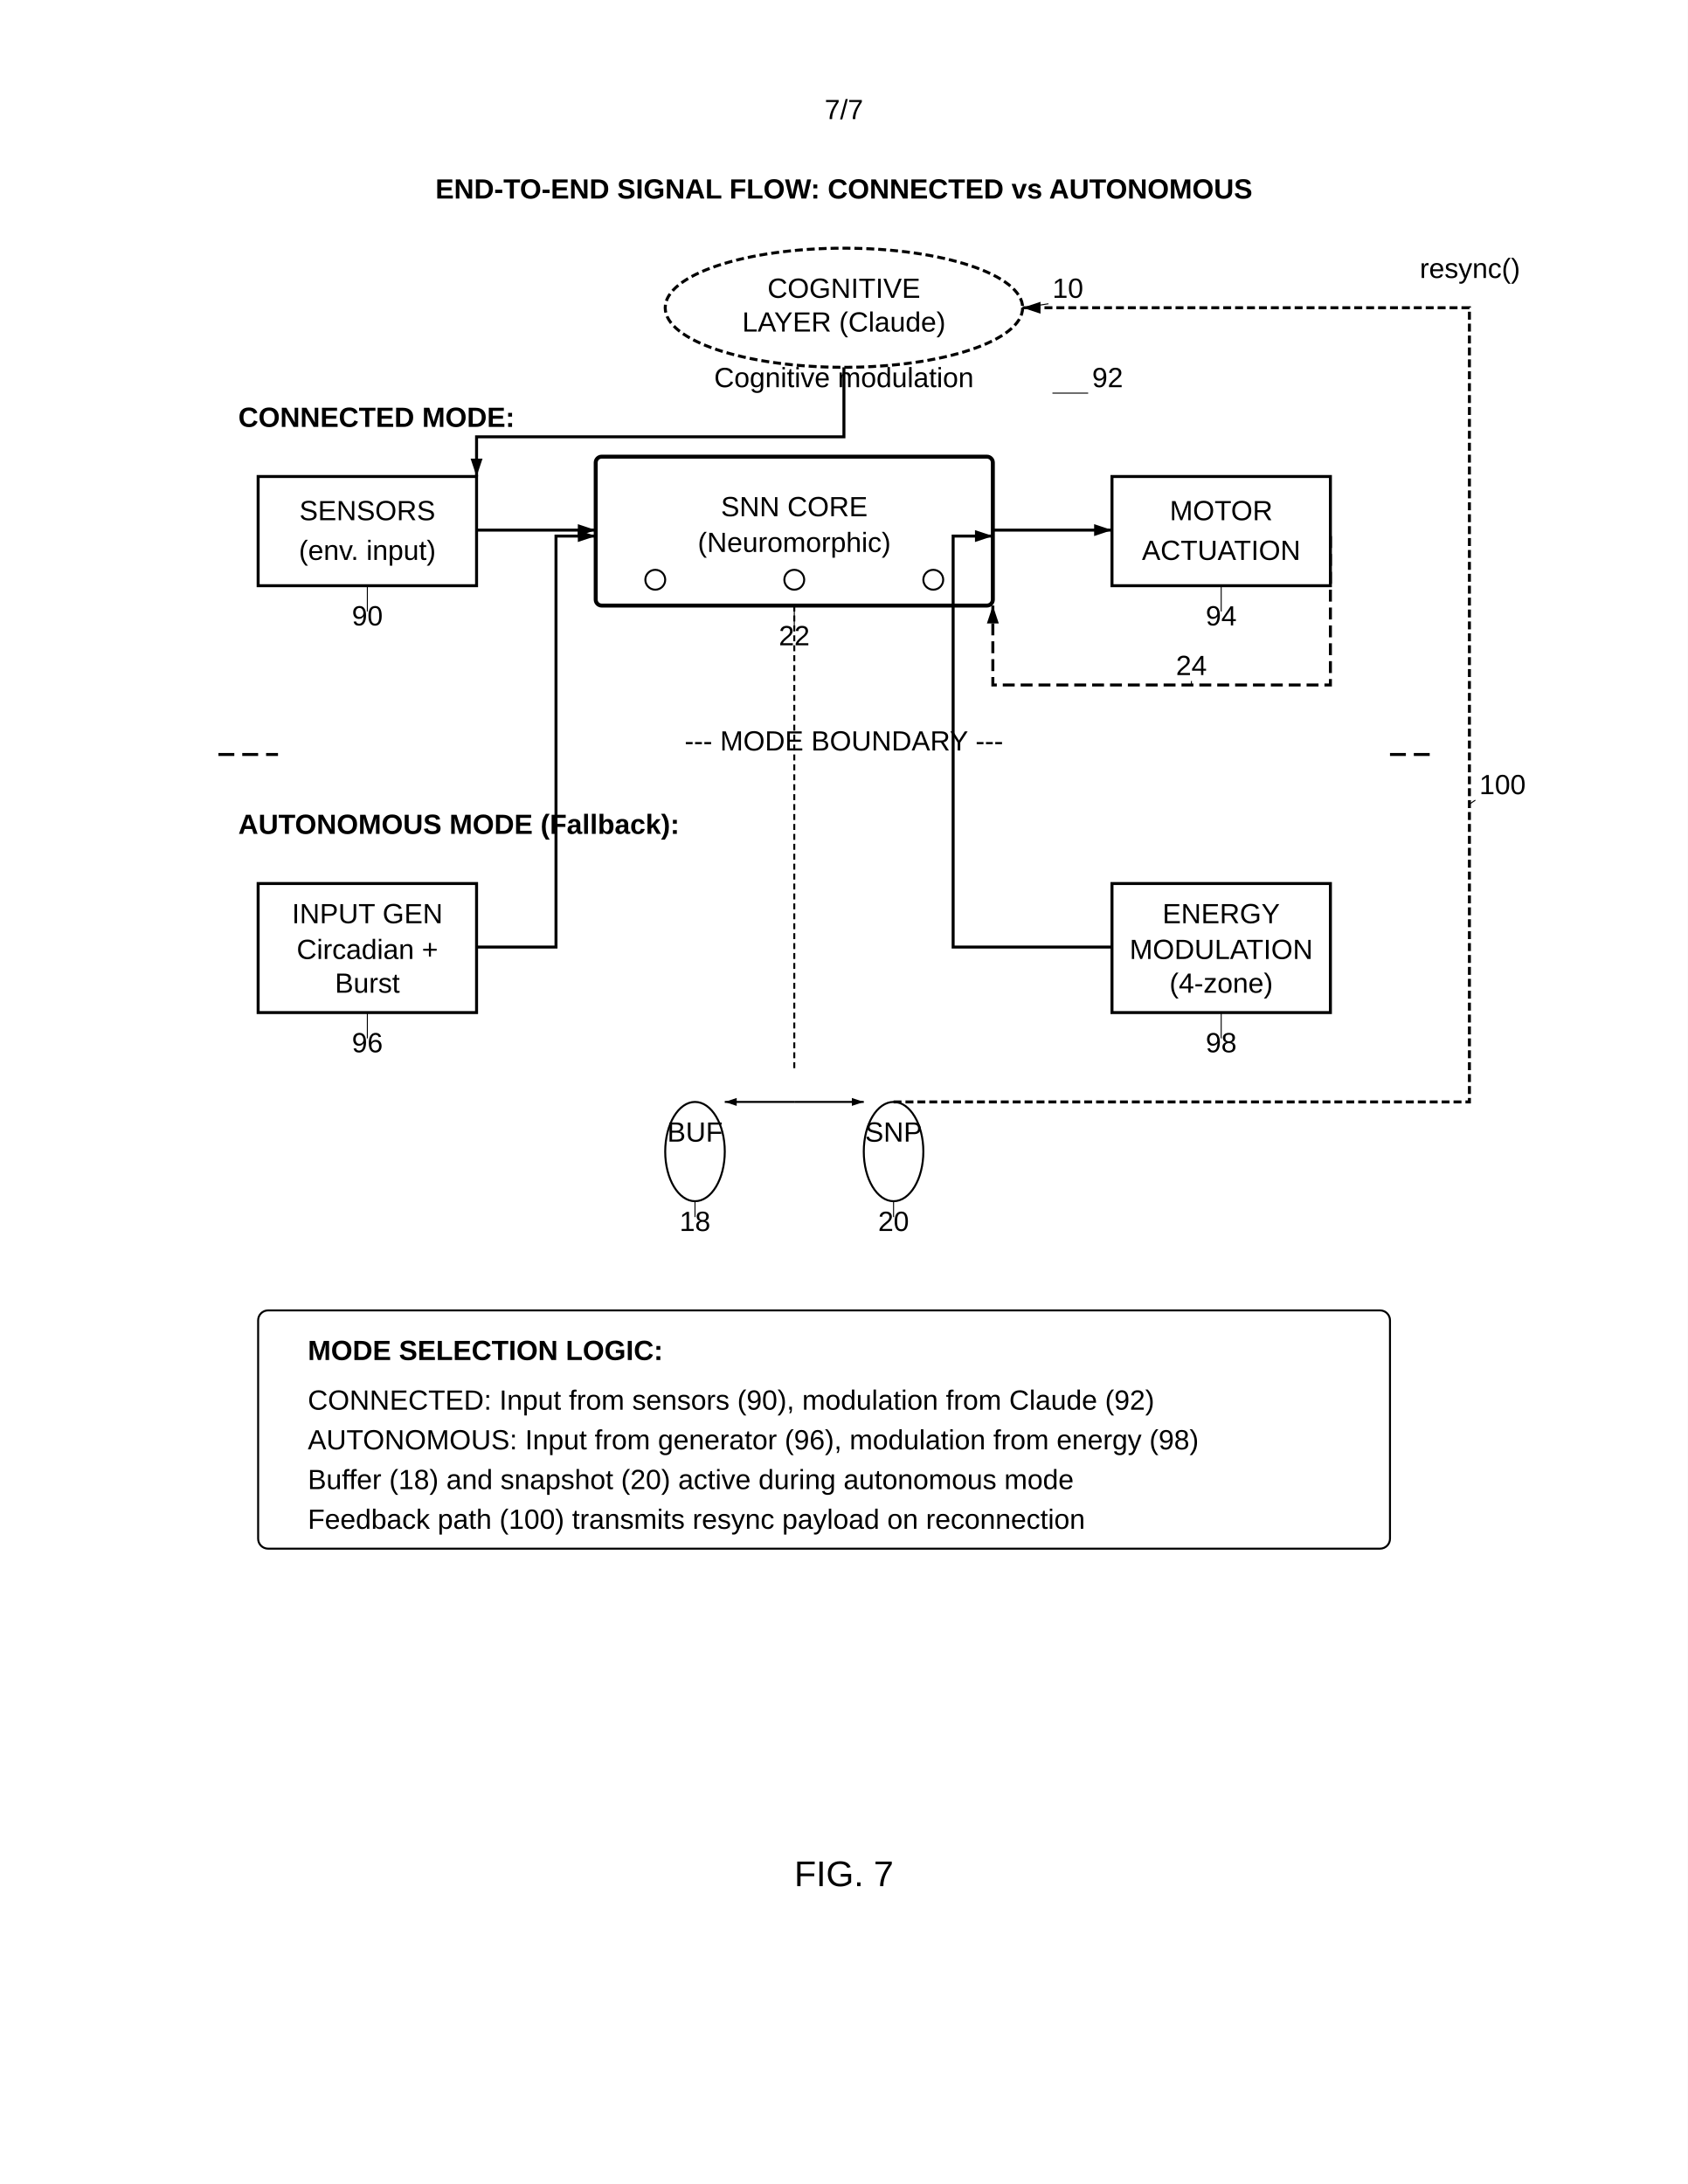
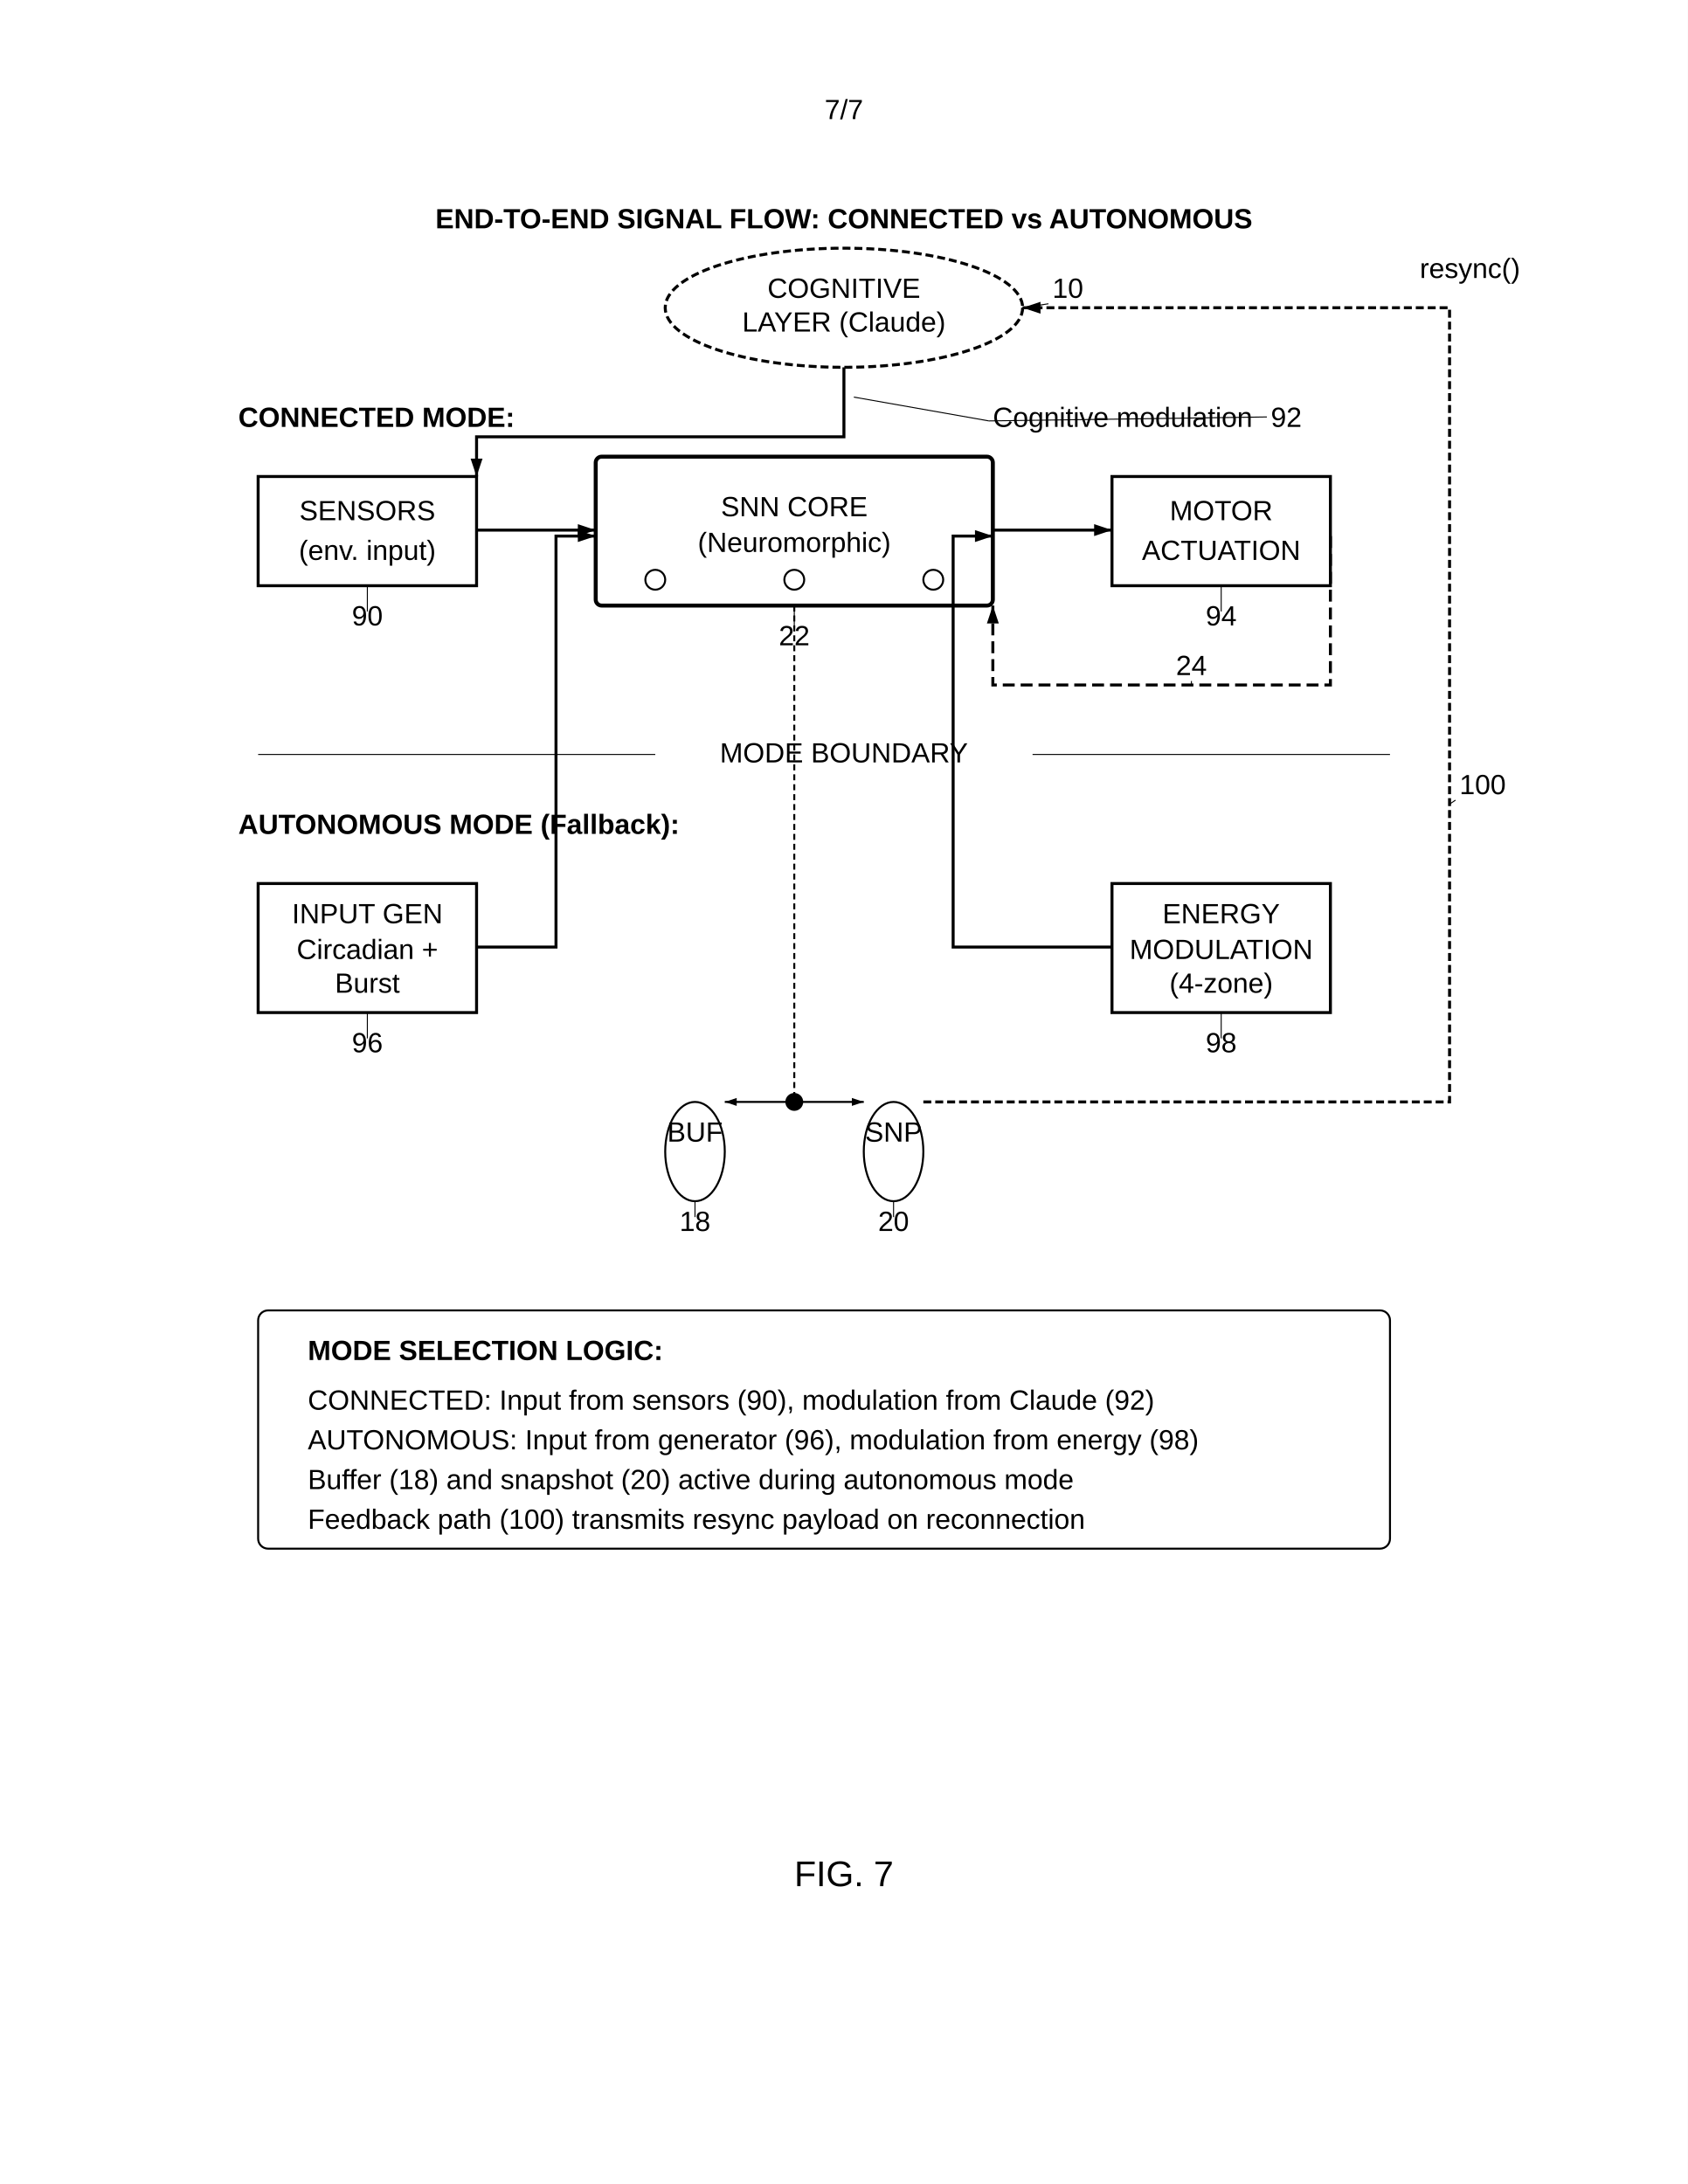
<svg xmlns="http://www.w3.org/2000/svg" width="8.5in" height="11in" viewBox="0 0 850 1100">
  <rect width="100%" height="100%" fill="white" />
  <defs>
    <marker id="ah" markerWidth="6" markerHeight="4" refX="6" refY="2" orient="auto">
      <polygon points="0 0, 6 2, 0 4" fill="black" />
    </marker>
  </defs>
  <text x="425" y="60" font-family="Arial" font-size="14" text-anchor="middle" fill="black">7/7</text>
-   <text x="425" y="100" font-family="Arial" font-size="14" font-weight="bold" text-anchor="middle" fill="black">END-TO-END SIGNAL FLOW: CONNECTED vs AUTONOMOUS</text>
+   <text x="425" y="115" font-family="Arial" font-size="14" font-weight="bold" text-anchor="middle" fill="black">END-TO-END SIGNAL FLOW: CONNECTED vs AUTONOMOUS</text>
  <ellipse cx="425" cy="155" rx="90" ry="30" fill="none" stroke="black" stroke-width="1.5" stroke-dasharray="4,2" />
  <text x="425" y="150" font-family="Arial" font-size="14" text-anchor="middle" fill="black">COGNITIVE</text>
  <text x="425" y="167" font-family="Arial" font-size="14" text-anchor="middle" fill="black">LAYER (Claude)</text>
  <text x="530" y="150" font-family="Arial" font-size="14" fill="black">10</text>
  <line x1="528" y1="153" x2="515" y2="155" stroke="black" stroke-width="0.5" />
  <text x="120" y="215" font-family="Arial" font-size="14" font-weight="bold" fill="black">CONNECTED MODE:</text>
  <rect x="130" y="240" width="110" height="55" fill="none" stroke="black" stroke-width="1.5" />
  <text x="185" y="262" font-family="Arial" font-size="14" text-anchor="middle" fill="black">SENSORS</text>
  <text x="185" y="282" font-family="Arial" font-size="14" text-anchor="middle" fill="black">(env. input)</text>
  <text x="185" y="315" font-family="Arial" font-size="14" text-anchor="middle" fill="black">90</text>
  <line x1="185" y1="308" x2="185" y2="295" stroke="black" stroke-width="0.5" />
  <rect x="300" y="230" width="200" height="75" rx="3" fill="none" stroke="black" stroke-width="2" />
  <text x="400" y="260" font-family="Arial" font-size="14" text-anchor="middle" fill="black">SNN CORE</text>
  <text x="400" y="278" font-family="Arial" font-size="14" text-anchor="middle" fill="black">(Neuromorphic)</text>
  <circle cx="330" cy="292" r="5" fill="none" stroke="black" stroke-width="1" />
  <circle cx="400" cy="292" r="5" fill="none" stroke="black" stroke-width="1" />
  <circle cx="470" cy="292" r="5" fill="none" stroke="black" stroke-width="1" />
  <text x="400" y="325" font-family="Arial" font-size="14" text-anchor="middle" fill="black">22</text>
  <line x1="400" y1="318" x2="400" y2="305" stroke="black" stroke-width="0.5" />
  <rect x="560" y="240" width="110" height="55" fill="none" stroke="black" stroke-width="1.5" />
  <text x="615" y="262" font-family="Arial" font-size="14" text-anchor="middle" fill="black">MOTOR</text>
  <text x="615" y="282" font-family="Arial" font-size="14" text-anchor="middle" fill="black">ACTUATION</text>
  <text x="615" y="315" font-family="Arial" font-size="14" text-anchor="middle" fill="black">94</text>
  <line x1="615" y1="308" x2="615" y2="295" stroke="black" stroke-width="0.5" />
  <path d="M670 270 L670 345 L500 345 L500 305" stroke="black" stroke-width="1.5" stroke-dasharray="6,3" fill="none" marker-end="url(#ah)" />
  <text x="600" y="340" font-family="Arial" font-size="14" text-anchor="middle" fill="black">24</text>
  <line x1="600" y1="343" x2="600" y2="345" stroke="black" stroke-width="0.5" />
-   <text x="425" y="195" font-family="Arial" font-size="14" text-anchor="middle" fill="black">Cognitive modulation</text>
-   <text x="550" y="195" font-family="Arial" font-size="14" fill="black">92</text>
-   <line x1="548" y1="198" x2="530" y2="198" stroke="black" stroke-width="0.5" />
-   <line x1="110" y1="380" x2="140" y2="380" stroke="black" stroke-width="1.5" stroke-dasharray="8,4" />
-   <line x1="700" y1="380" x2="720" y2="380" stroke="black" stroke-width="1.5" stroke-dasharray="8,4" />
-   <text x="425" y="378" font-family="Arial" font-size="14" text-anchor="middle" fill="black">--- MODE BOUNDARY ---</text>
+   <text x="500" y="215" font-family="Arial" font-size="14" fill="black">Cognitive modulation</text>
+   <text x="640" y="215" font-family="Arial" font-size="14" fill="black">92</text>
+   <line x1="638" y1="210" x2="498" y2="212" stroke="black" stroke-width="0.5" />
+   <line x1="498" y1="212" x2="430" y2="200" stroke="black" stroke-width="0.5" />
+   <line x1="130" y1="380" x2="330" y2="380" stroke="black" stroke-width="0.5" />
+   <text x="425" y="384" font-family="Arial" font-size="14" text-anchor="middle" fill="black">MODE BOUNDARY</text>
+   <line x1="520" y1="380" x2="700" y2="380" stroke="black" stroke-width="0.5" />
  <text x="120" y="420" font-family="Arial" font-size="14" font-weight="bold" fill="black">AUTONOMOUS MODE (Fallback):</text>
  <rect x="130" y="445" width="110" height="65" fill="none" stroke="black" stroke-width="1.5" />
  <text x="185" y="465" font-family="Arial" font-size="14" text-anchor="middle" fill="black">INPUT GEN</text>
  <text x="185" y="483" font-family="Arial" font-size="14" text-anchor="middle" fill="black">Circadian +</text>
  <text x="185" y="500" font-family="Arial" font-size="14" text-anchor="middle" fill="black">Burst</text>
  <text x="185" y="530" font-family="Arial" font-size="14" text-anchor="middle" fill="black">96</text>
  <line x1="185" y1="523" x2="185" y2="510" stroke="black" stroke-width="0.5" />
  <rect x="560" y="445" width="110" height="65" fill="none" stroke="black" stroke-width="1.5" />
  <text x="615" y="465" font-family="Arial" font-size="14" text-anchor="middle" fill="black">ENERGY</text>
  <text x="615" y="483" font-family="Arial" font-size="14" text-anchor="middle" fill="black">MODULATION</text>
  <text x="615" y="500" font-family="Arial" font-size="14" text-anchor="middle" fill="black">(4-zone)</text>
  <text x="615" y="530" font-family="Arial" font-size="14" text-anchor="middle" fill="black">98</text>
  <line x1="615" y1="523" x2="615" y2="510" stroke="black" stroke-width="0.5" />
  <ellipse cx="350" cy="580" rx="15" ry="25" fill="none" stroke="black" stroke-width="1" />
  <text x="350" y="575" font-family="Arial" font-size="14" text-anchor="middle" fill="black">BUF</text>
  <text x="350" y="620" font-family="Arial" font-size="14" text-anchor="middle" fill="black">18</text>
  <line x1="350" y1="613" x2="350" y2="605" stroke="black" stroke-width="0.5" />
  <ellipse cx="450" cy="580" rx="15" ry="25" fill="none" stroke="black" stroke-width="1" />
  <text x="450" y="575" font-family="Arial" font-size="14" text-anchor="middle" fill="black">SNP</text>
  <text x="450" y="620" font-family="Arial" font-size="14" text-anchor="middle" fill="black">20</text>
  <line x1="450" y1="613" x2="450" y2="605" stroke="black" stroke-width="0.5" />
  <path d="M425 185 L425 220 L240 220 L240 240" stroke="black" stroke-width="1.5" fill="none" marker-end="url(#ah)" />
  <line x1="240" y1="267" x2="300" y2="267" stroke="black" stroke-width="1.5" marker-end="url(#ah)" />
  <line x1="500" y1="267" x2="560" y2="267" stroke="black" stroke-width="1.5" marker-end="url(#ah)" />
  <path d="M240 477 L280 477 L280 270 L300 270" stroke="black" stroke-width="1.5" fill="none" marker-end="url(#ah)" />
  <path d="M560 477 L480 477 L480 270 L500 270" stroke="black" stroke-width="1.5" fill="none" marker-end="url(#ah)" />
-   <line x1="400" y1="305" x2="400" y2="540" stroke="black" stroke-width="1" stroke-dasharray="3,2" />
-   <line x1="400" y1="555" x2="365" y2="555" stroke="black" stroke-width="1" marker-end="url(#ah)" />
-   <line x1="400" y1="555" x2="435" y2="555" stroke="black" stroke-width="1" marker-end="url(#ah)" />
-   <path d="M450 555 L740 555 L740 155 L515 155" stroke="black" stroke-width="1.5" stroke-dasharray="4,2" fill="none" marker-end="url(#ah)" />
-   <text x="745" y="400" font-family="Arial" font-size="14" fill="black">100</text>
-   <line x1="743" y1="403" x2="740" y2="405" stroke="black" stroke-width="0.5" />
+   <circle cx="400" cy="555" r="4" fill="black" stroke="black" stroke-width="1" />
+   <line x1="400" y1="305" x2="400" y2="553" stroke="black" stroke-width="1" stroke-dasharray="3,2" />
+   <line x1="399" y1="555" x2="365" y2="555" stroke="black" stroke-width="1" marker-end="url(#ah)" />
+   <line x1="401" y1="555" x2="435" y2="555" stroke="black" stroke-width="1" marker-end="url(#ah)" />
+   <path d="M465 555 L730 555 L730 155 L515 155" stroke="black" stroke-width="1.5" stroke-dasharray="4,2" fill="none" marker-end="url(#ah)" />
+   <text x="735" y="400" font-family="Arial" font-size="14" fill="black">100</text>
+   <line x1="733" y1="403" x2="730" y2="405" stroke="black" stroke-width="0.5" />
  <text x="715" y="140" font-family="Arial" font-size="14" fill="black">resync()</text>
  <rect x="130" y="660" width="570" height="120" rx="5" fill="none" stroke="black" stroke-width="1" />
  <text x="155" y="685" font-family="Arial" font-size="14" font-weight="bold" fill="black">MODE SELECTION LOGIC:</text>
  <text x="155" y="710" font-family="Arial" font-size="14" fill="black">CONNECTED: Input from sensors (90), modulation from Claude (92)</text>
  <text x="155" y="730" font-family="Arial" font-size="14" fill="black">AUTONOMOUS: Input from generator (96), modulation from energy (98)</text>
  <text x="155" y="750" font-family="Arial" font-size="14" fill="black">Buffer (18) and snapshot (20) active during autonomous mode</text>
  <text x="155" y="770" font-family="Arial" font-size="14" fill="black">Feedback path (100) transmits resync payload on reconnection</text>
  <text x="425" y="950" font-family="Arial" font-size="18" text-anchor="middle" fill="black">FIG. 7</text>
</svg>
